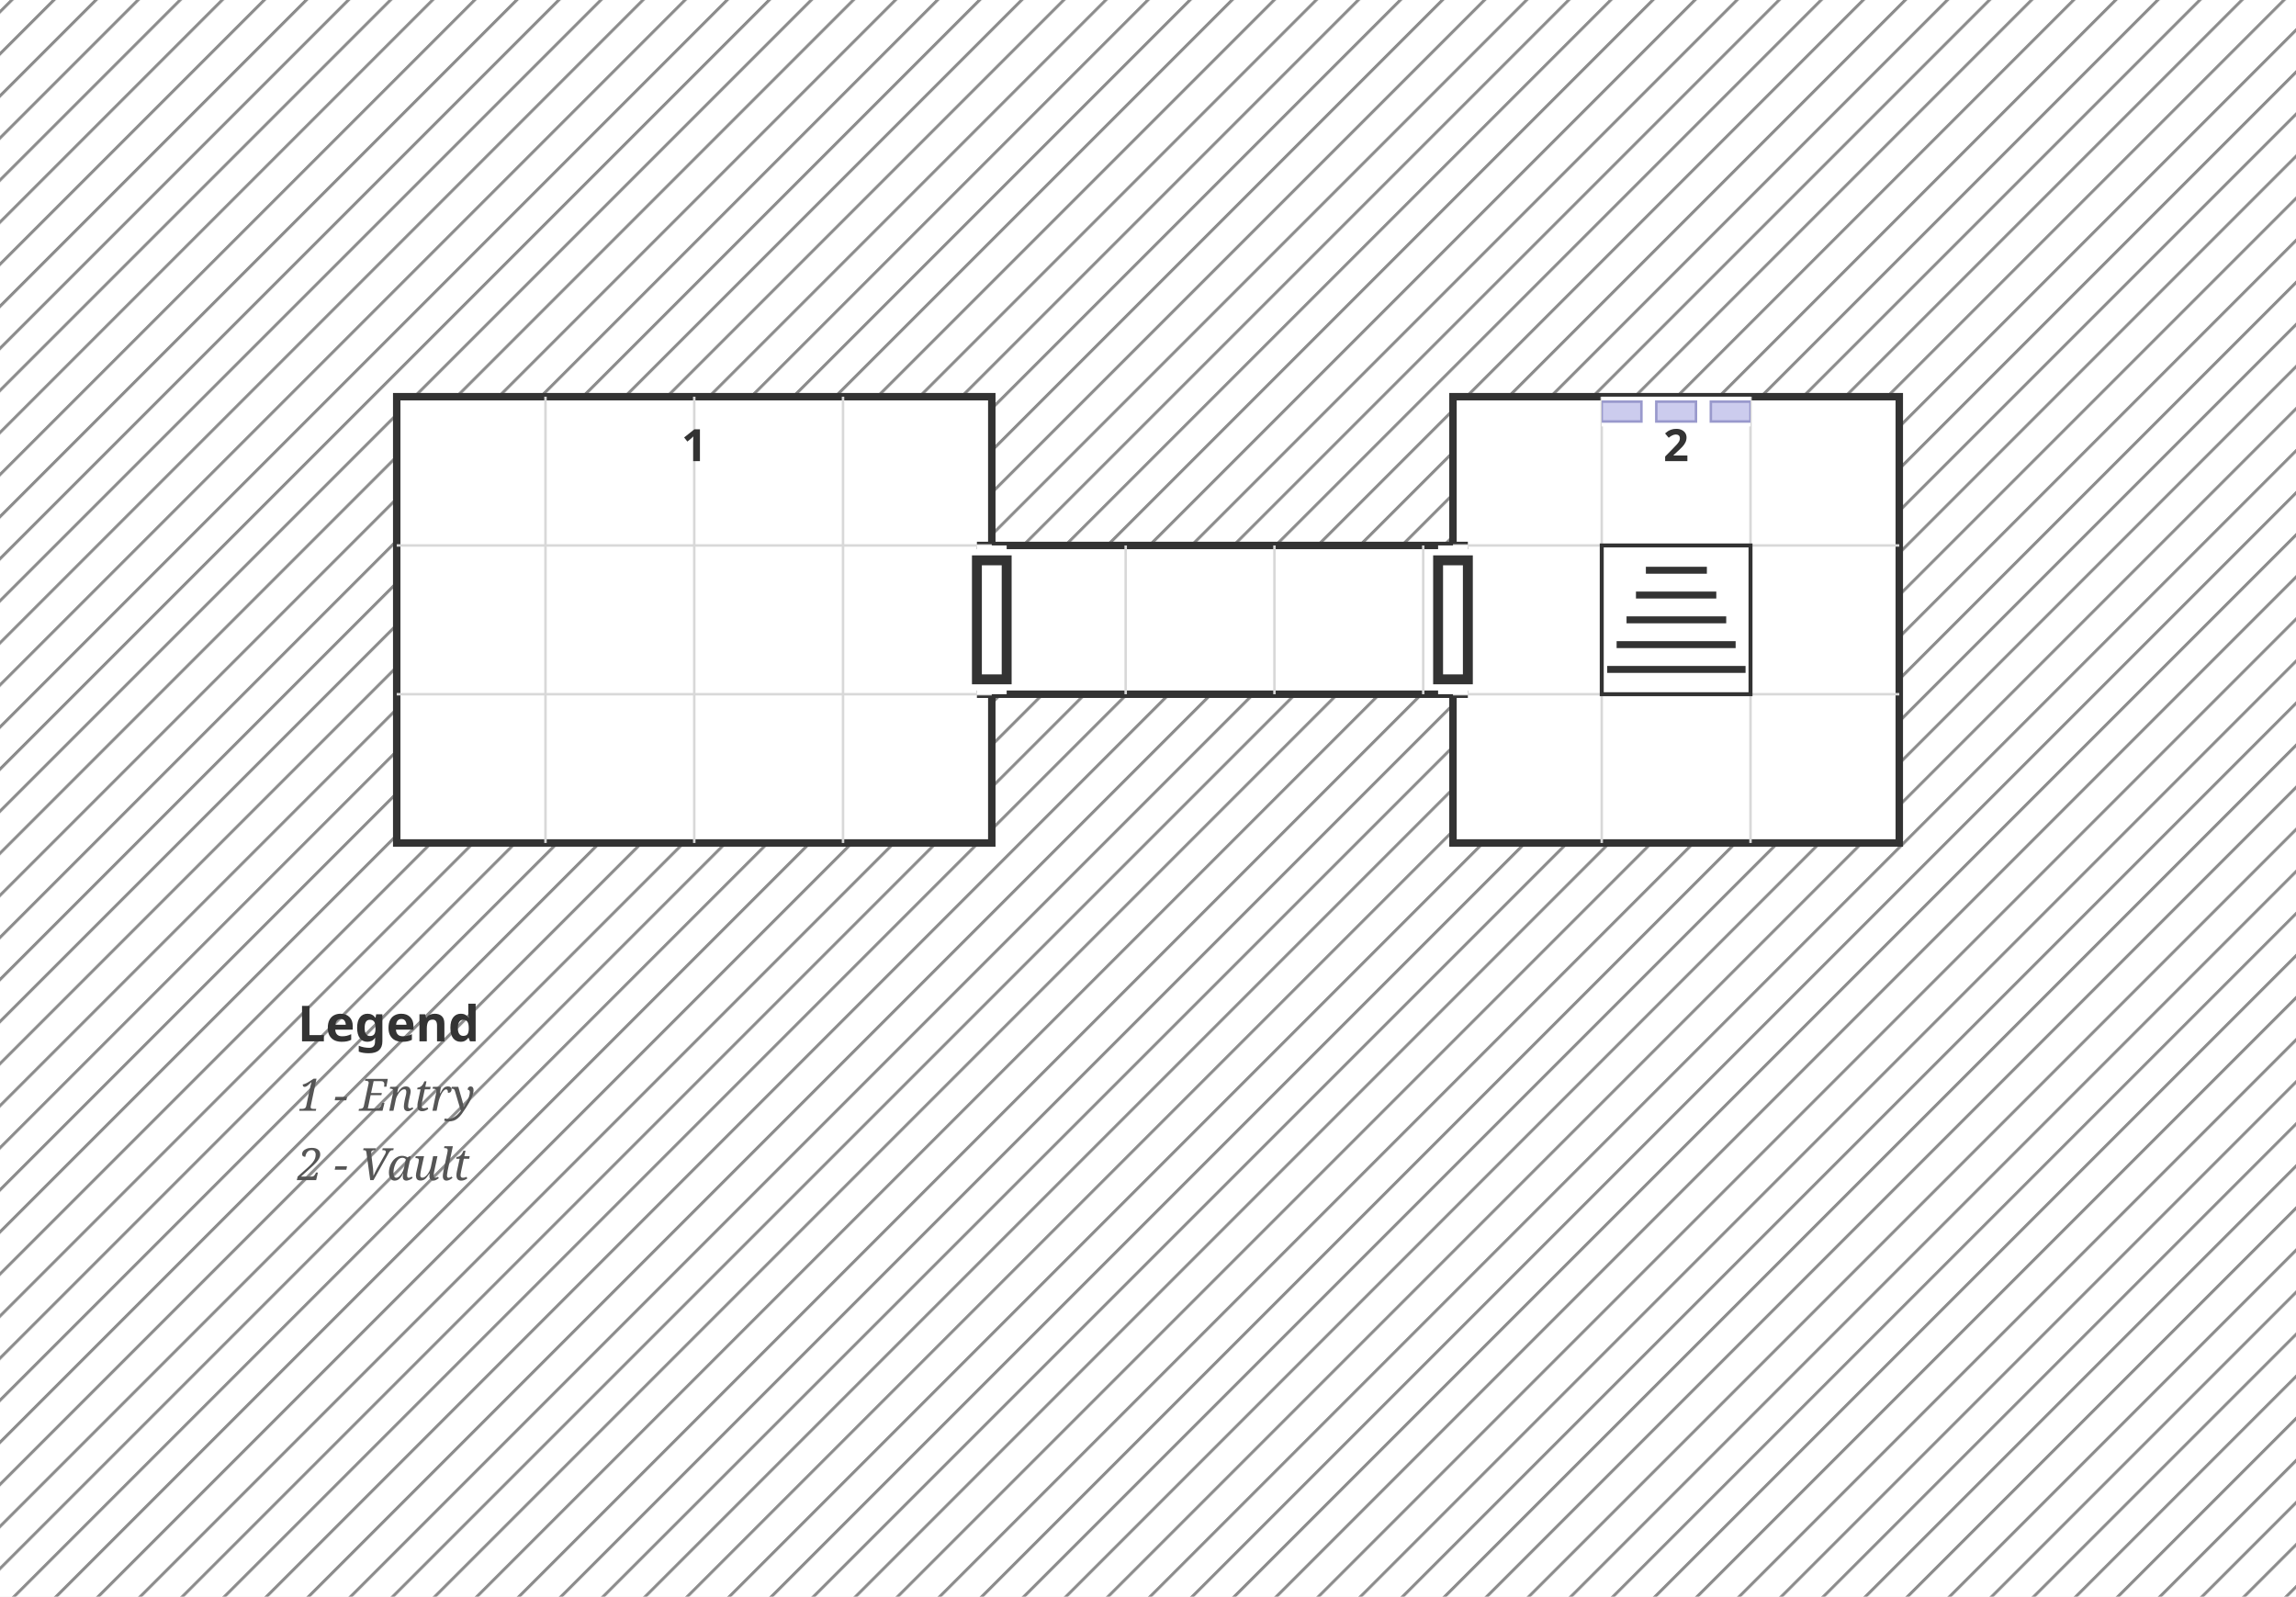
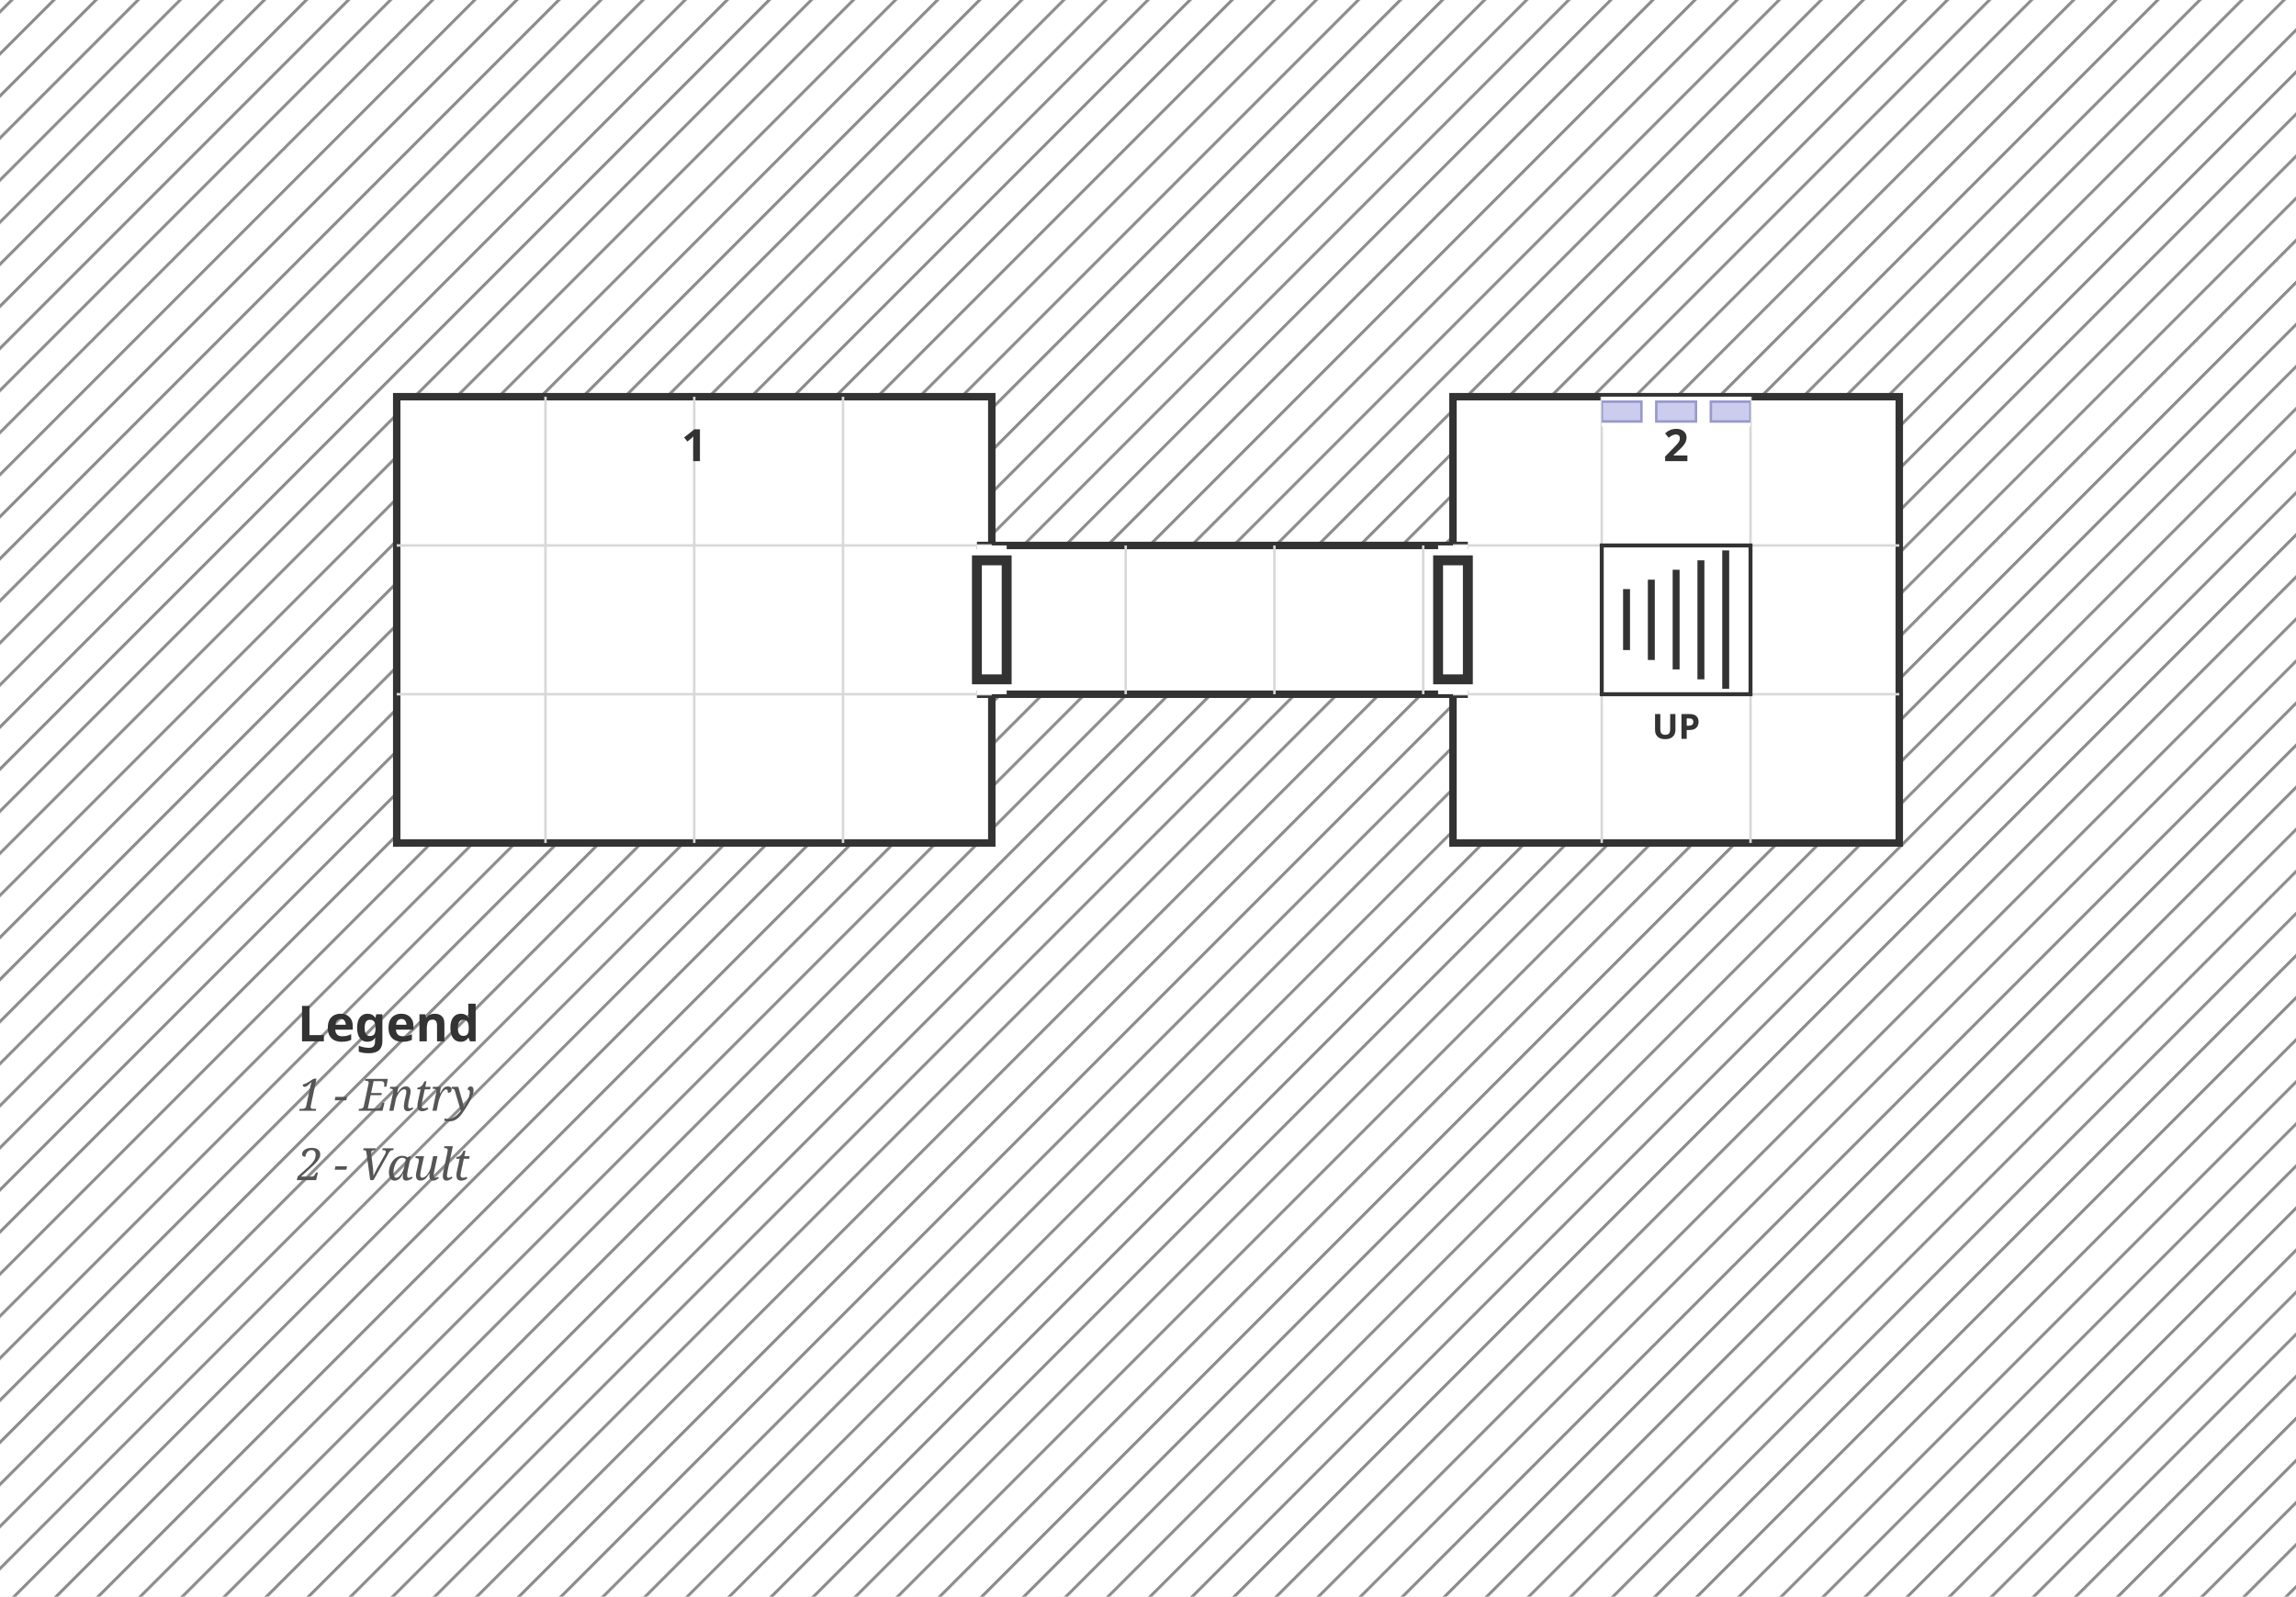
<svg xmlns="http://www.w3.org/2000/svg" viewBox="-140 -125 463 322" width="463" height="322">
  <defs>
    <pattern id="hatch" width="6" height="6" patternTransform="rotate(45 0 0)" patternUnits="userSpaceOnUse">
      <line x1="0" y1="0" x2="0" y2="6" stroke="#888" stroke-width="1.2" />
    </pattern>
    <symbol id="door-open" viewBox="0 0 30 30">
      <rect x="0" y="12" width="30" height="6" fill="white" />
      <rect x="0" y="11" width="4" height="8" fill="#333" />
      <rect x="26" y="11" width="4" height="8" fill="#333" />
    </symbol>
    <symbol id="door-closed" viewBox="0 0 30 30">
      <rect x="0" y="12" width="30" height="6" fill="white" />
      <rect x="2" y="13" width="26" height="4" fill="#333" />
    </symbol>
    <symbol id="door-locked" viewBox="0 0 30 30">
      <rect x="0" y="12" width="30" height="6" fill="white" />
      <rect x="2" y="11" width="26" height="8" fill="#333" />
      <rect x="4" y="13" width="22" height="4" fill="white" />
    </symbol>
    <symbol id="door-secret" viewBox="0 0 30 30">
      <line x1="0" y1="15" x2="30" y2="15" stroke="#888" stroke-width="1.2" stroke-dasharray="6,6" />
    </symbol>
    <symbol id="feat-ladder" viewBox="0 0 30 30">
      <line x1="8" y1="3" x2="8" y2="27" stroke="#333" stroke-width="1.5" />
      <line x1="22" y1="3" x2="22" y2="27" stroke="#333" stroke-width="1.5" />
      <line x1="8" y1="7" x2="22" y2="7" stroke="#333" stroke-width="1" />
      <line x1="8" y1="13" x2="22" y2="13" stroke="#333" stroke-width="1" />
      <line x1="8" y1="19" x2="22" y2="19" stroke="#333" stroke-width="1" />
      <line x1="8" y1="25" x2="22" y2="25" stroke="#333" stroke-width="1" />
    </symbol>
    <symbol id="feat-pillar" viewBox="0 0 30 30">
      <circle cx="15" cy="15" r="10" fill="#666" stroke="#333" stroke-width="1" />
      <circle cx="15" cy="15" r="7" fill="#888" />
    </symbol>
    <symbol id="feat-statue" viewBox="0 0 30 30">
      <polygon points="15,3 27,15 15,27 3,15" fill="#ccc" stroke="#333" stroke-width="1.2" />
      <line x1="15" y1="7" x2="15" y2="23" stroke="#333" stroke-width="0.8" />
      <line x1="7" y1="15" x2="23" y2="15" stroke="#333" stroke-width="0.8" />
    </symbol>
    <symbol id="feat-pool" viewBox="0 0 30 30">
      <rect x="2" y="2" width="26" height="26" rx="8" fill="white" stroke="#99c" stroke-width="1" />
      <path d="M 6 10 Q 10 7 14 10 Q 18 13 22 10" fill="none" stroke="#99c" stroke-width="1.2" />
      <path d="M 6 16 Q 10 13 14 16 Q 18 19 22 16" fill="none" stroke="#99c" stroke-width="1.2" />
      <path d="M 6 22 Q 10 19 14 22 Q 18 25 22 22" fill="none" stroke="#99c" stroke-width="1.2" />
    </symbol>
    <symbol id="feat-stream" viewBox="0 0 30 30">
      <path d="M 0 12 Q 5 8 10 14 Q 15 20 20 14 Q 25 8 30 12" fill="none" stroke="#99c" stroke-width="1.8" />
      <path d="M 0 18 Q 5 14 10 20 Q 15 26 20 20 Q 25 14 30 18" fill="none" stroke="#99c" stroke-width="1.8" />
    </symbol>
    <symbol id="feat-stalactite" viewBox="0 0 30 30">
      <polygon points="7,2  4,16  10,16" fill="#666" />
      <polygon points="15,2 12,13  18,13" fill="#666" />
      <polygon points="23,2 20,18  26,18" fill="#666" />
    </symbol>
    <symbol id="feat-stalagmite" viewBox="0 0 30 30">
      <polygon points="7,28  4,14  10,14" fill="#666" />
      <polygon points="15,28 12,17  18,17" fill="#666" />
      <polygon points="23,28 20,12  26,12" fill="#666" />
    </symbol>
    <symbol id="feat-crevasse" viewBox="0 0 30 30">
      <polygon points="0,15 5,10 9,16 13,8 17,18 21,9 25,16 30,15 30,20 25,20 21,14 17,23 13,13 9,21 5,15 0,20" fill="#555" stroke="#333" stroke-width="0.5" />
    </symbol>
    <symbol id="feat-window" viewBox="0 0 30 6">
      <rect x="0" y="0" width="30" height="6" fill="white" />
      <rect x="0" y="1" width="8" height="4" fill="#cce" stroke="#99c" stroke-width="0.5" />
      <rect x="11" y="1" width="8" height="4" fill="#cce" stroke="#99c" stroke-width="0.5" />
      <rect x="22" y="1" width="8" height="4" fill="#cce" stroke="#99c" stroke-width="0.5" />
    </symbol>
    <symbol id="feat-arrow-slit" viewBox="0 0 30 6">
      <rect x="0" y="0" width="30" height="6" fill="white" />
      <rect x="12" y="1" width="6" height="4" fill="#555" />
    </symbol>
    <symbol id="feat-illusory-wall" viewBox="0 0 30 4">
      <line x1="0" y1="2" x2="30" y2="2" stroke="#888" stroke-width="1.5" stroke-dasharray="4,3" />
    </symbol>
    <symbol id="feat-fireplace" viewBox="0 0 30 20">
      <rect x="0" y="0" width="30" height="20" fill="#555" stroke="#333" stroke-width="1" />
      <path d="M 7 19 L 7 8 A 8 8 0 0 1 23 8 L 23 19 Z" fill="white" />
      <path d="M 11 17 Q 15 9 19 17" fill="none" stroke="#c63" stroke-width="1.5" />
    </symbol>
    <symbol id="feat-bed" viewBox="0 0 30 24">
      <rect x="1" y="1" width="28" height="22" fill="white" stroke="#333" stroke-width="1" />
      <rect x="1" y="1" width="28" height="7" fill="#ddd" stroke="#333" stroke-width="0.5" />
      <circle cx="8" cy="5" r="3" fill="white" stroke="#333" stroke-width="0.5" />
      <circle cx="22" cy="5" r="3" fill="white" stroke="#333" stroke-width="0.5" />
    </symbol>
    <symbol id="feat-curtain" viewBox="0 0 30 16">
      <line x1="0" y1="2" x2="30" y2="2" stroke="#333" stroke-width="1.5" />
      <path d="M 0 2 Q 3 14 6 8 Q 9 2 12 14 Q 15 2 18 14 Q 21 2 24 14 Q 27 2 30 8" fill="none" stroke="#333" stroke-width="1.2" />
    </symbol>
  </defs>
  <rect x="-140" y="-125" width="463" height="322" fill="white" />
  <rect x="-140" y="-125" width="463" height="322" fill="url(#hatch)" />
  <rect x="57" y="-15" width="99" height="30" fill="white" />
  <rect x="-60" y="-45" width="120" height="90" fill="white" />
  <rect x="153" y="-45" width="90" height="90" fill="white" />
  <line x1="57" y1="-15" x2="156" y2="-15" stroke="#333" stroke-width="1.5" />
  <line x1="57" y1="15" x2="156" y2="15" stroke="#333" stroke-width="1.5" />
  <rect x="-60" y="-45" width="120" height="90" fill="none" stroke="#333" stroke-width="1.5" />
  <rect x="153" y="-45" width="90" height="90" fill="none" stroke="#333" stroke-width="1.5" />
  <line x1="-30" y1="-45" x2="-30" y2="45" stroke="#d8d8d8" stroke-width="0.5" />
  <line x1="0" y1="-45" x2="0" y2="45" stroke="#d8d8d8" stroke-width="0.5" />
  <line x1="30" y1="-45" x2="30" y2="45" stroke="#d8d8d8" stroke-width="0.5" />
  <line x1="-60" y1="-15" x2="60" y2="-15" stroke="#d8d8d8" stroke-width="0.5" />
  <line x1="-60" y1="15" x2="60" y2="15" stroke="#d8d8d8" stroke-width="0.5" />
  <line x1="183" y1="-45" x2="183" y2="45" stroke="#d8d8d8" stroke-width="0.5" />
  <line x1="213" y1="-45" x2="213" y2="45" stroke="#d8d8d8" stroke-width="0.5" />
  <line x1="153" y1="-15" x2="243" y2="-15" stroke="#d8d8d8" stroke-width="0.5" />
  <line x1="153" y1="15" x2="243" y2="15" stroke="#d8d8d8" stroke-width="0.5" />
  <line x1="87" y1="-15" x2="87" y2="15" stroke="#d8d8d8" stroke-width="0.5" />
  <line x1="117" y1="-15" x2="117" y2="15" stroke="#d8d8d8" stroke-width="0.5" />
  <line x1="147" y1="-15" x2="147" y2="15" stroke="#d8d8d8" stroke-width="0.5" />
-   <rect x="183" y="-15" width="30" height="30" fill="white" stroke="#333" stroke-width="0.8" />
-   <line x1="191.9" y1="-10.0" x2="204.2" y2="-10.0" stroke="#333" stroke-width="1.4" />
-   <line x1="189.9" y1="-5.0" x2="206.1" y2="-5.0" stroke="#333" stroke-width="1.4" />
-   <line x1="188.0" y1="0.0" x2="208.1" y2="0.0" stroke="#333" stroke-width="1.4" />
-   <line x1="186.0" y1="5.0" x2="210.0" y2="5.0" stroke="#333" stroke-width="1.4" />
-   <line x1="184.1" y1="10.0" x2="212.0" y2="10.0" stroke="#333" stroke-width="1.4" />
+   <g transform="rotate(270,198,0)">
+     <rect x="183" y="-15" width="30" height="30" fill="white" stroke="#333" stroke-width="0.8" />
+     <line x1="191.9" y1="-10.0" x2="204.2" y2="-10.0" stroke="#333" stroke-width="1.4" />
+     <line x1="189.9" y1="-5.0" x2="206.1" y2="-5.0" stroke="#333" stroke-width="1.4" />
+     <line x1="188.0" y1="0.0" x2="208.1" y2="0.0" stroke="#333" stroke-width="1.4" />
+     <line x1="186.0" y1="5.0" x2="210.0" y2="5.0" stroke="#333" stroke-width="1.4" />
+     <line x1="184.1" y1="10.0" x2="212.0" y2="10.0" stroke="#333" stroke-width="1.4" />
+   </g>
+   <text x="198" y="24" text-anchor="middle" fill="#333" font-size="7" font-family="sans-serif" font-weight="bold">UP</text>
  <use href="#feat-window" x="183" y="-45" width="30" height="6" transform="rotate(180,198,-42)" />
  <use href="#door-locked" x="45" y="-15" width="30" height="30" preserveAspectRatio="none" transform="rotate(90,60,0)" />
  <use href="#door-locked" x="138" y="-15" width="30" height="30" preserveAspectRatio="none" transform="rotate(90,153,0)" />
  <text x="0" y="-32" text-anchor="middle" dominant-baseline="auto" fill="#333" font-size="9" font-family="sans-serif" font-weight="bold">1</text>
  <text x="198" y="-32" text-anchor="middle" dominant-baseline="auto" fill="#333" font-size="9" font-family="sans-serif" font-weight="bold">2</text>
  <text x="-80" y="85" fill="#333" font-size="10" font-family="sans-serif" font-weight="bold">Legend</text>
  <text x="-80" y="99" fill="#555" font-size="9" font-family="serif" font-style="italic">1 - Entry</text>
  <text x="-80" y="113" fill="#555" font-size="9" font-family="serif" font-style="italic">2 - Vault</text>
</svg>
